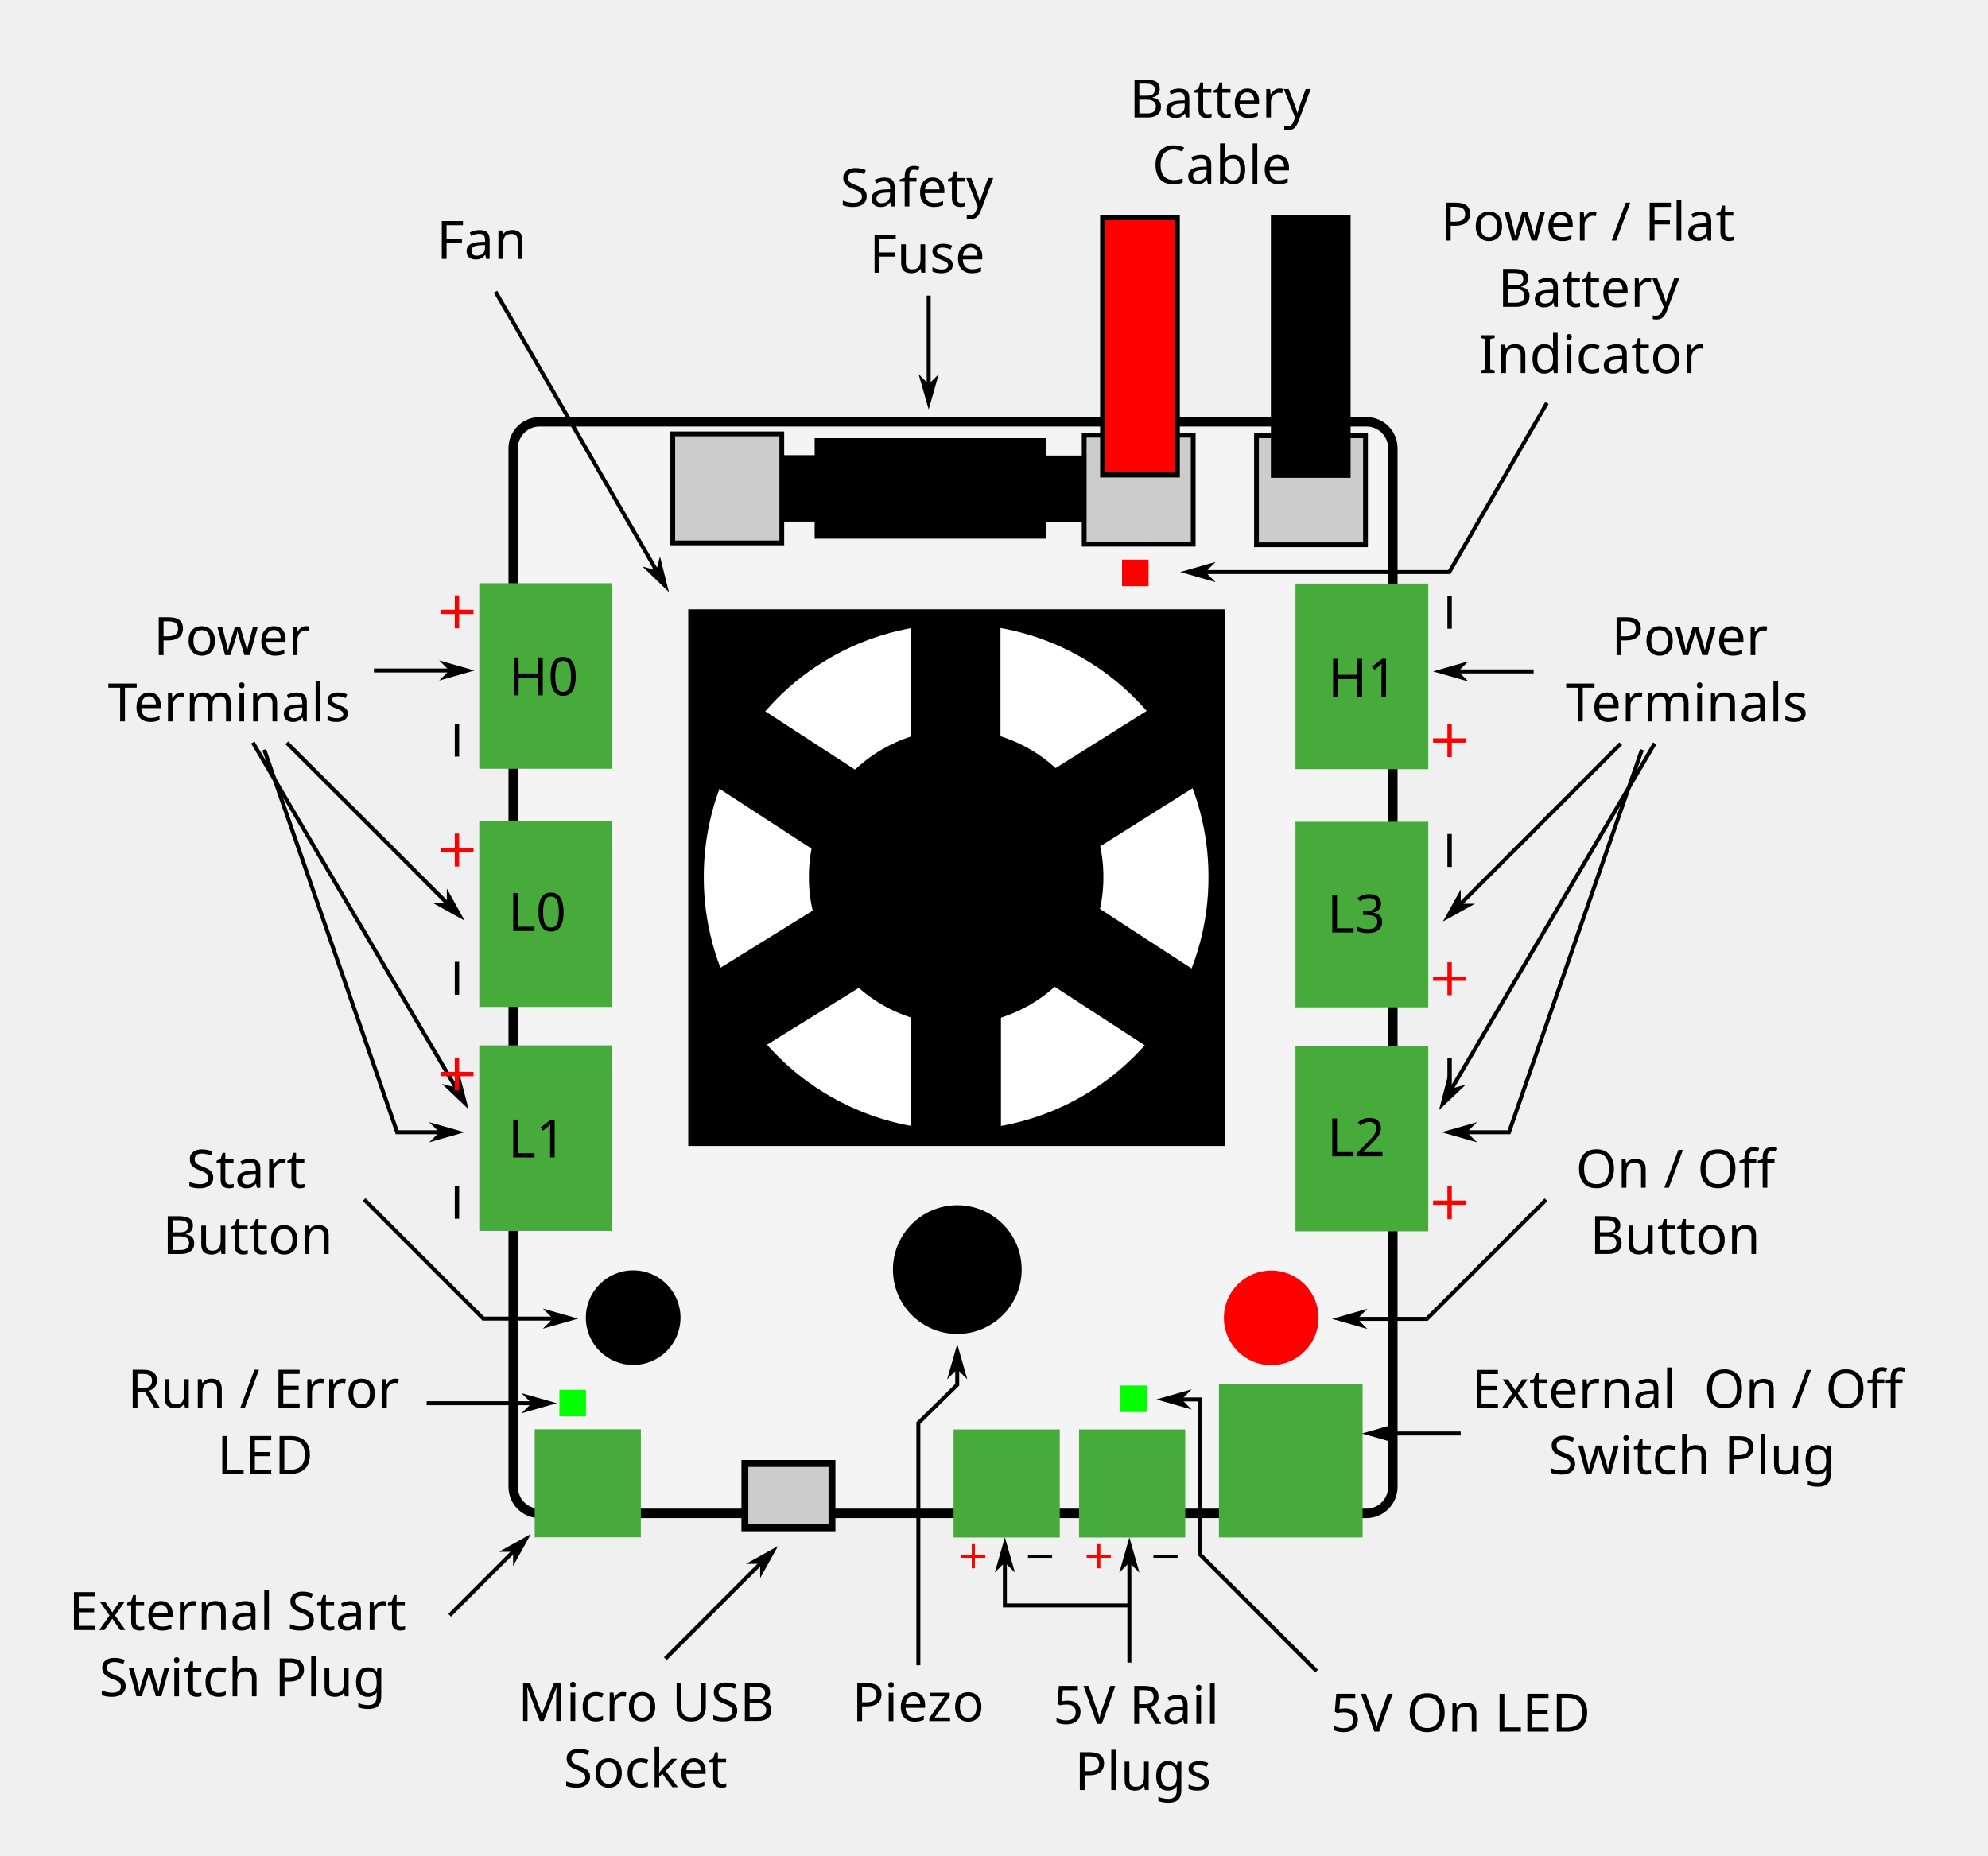
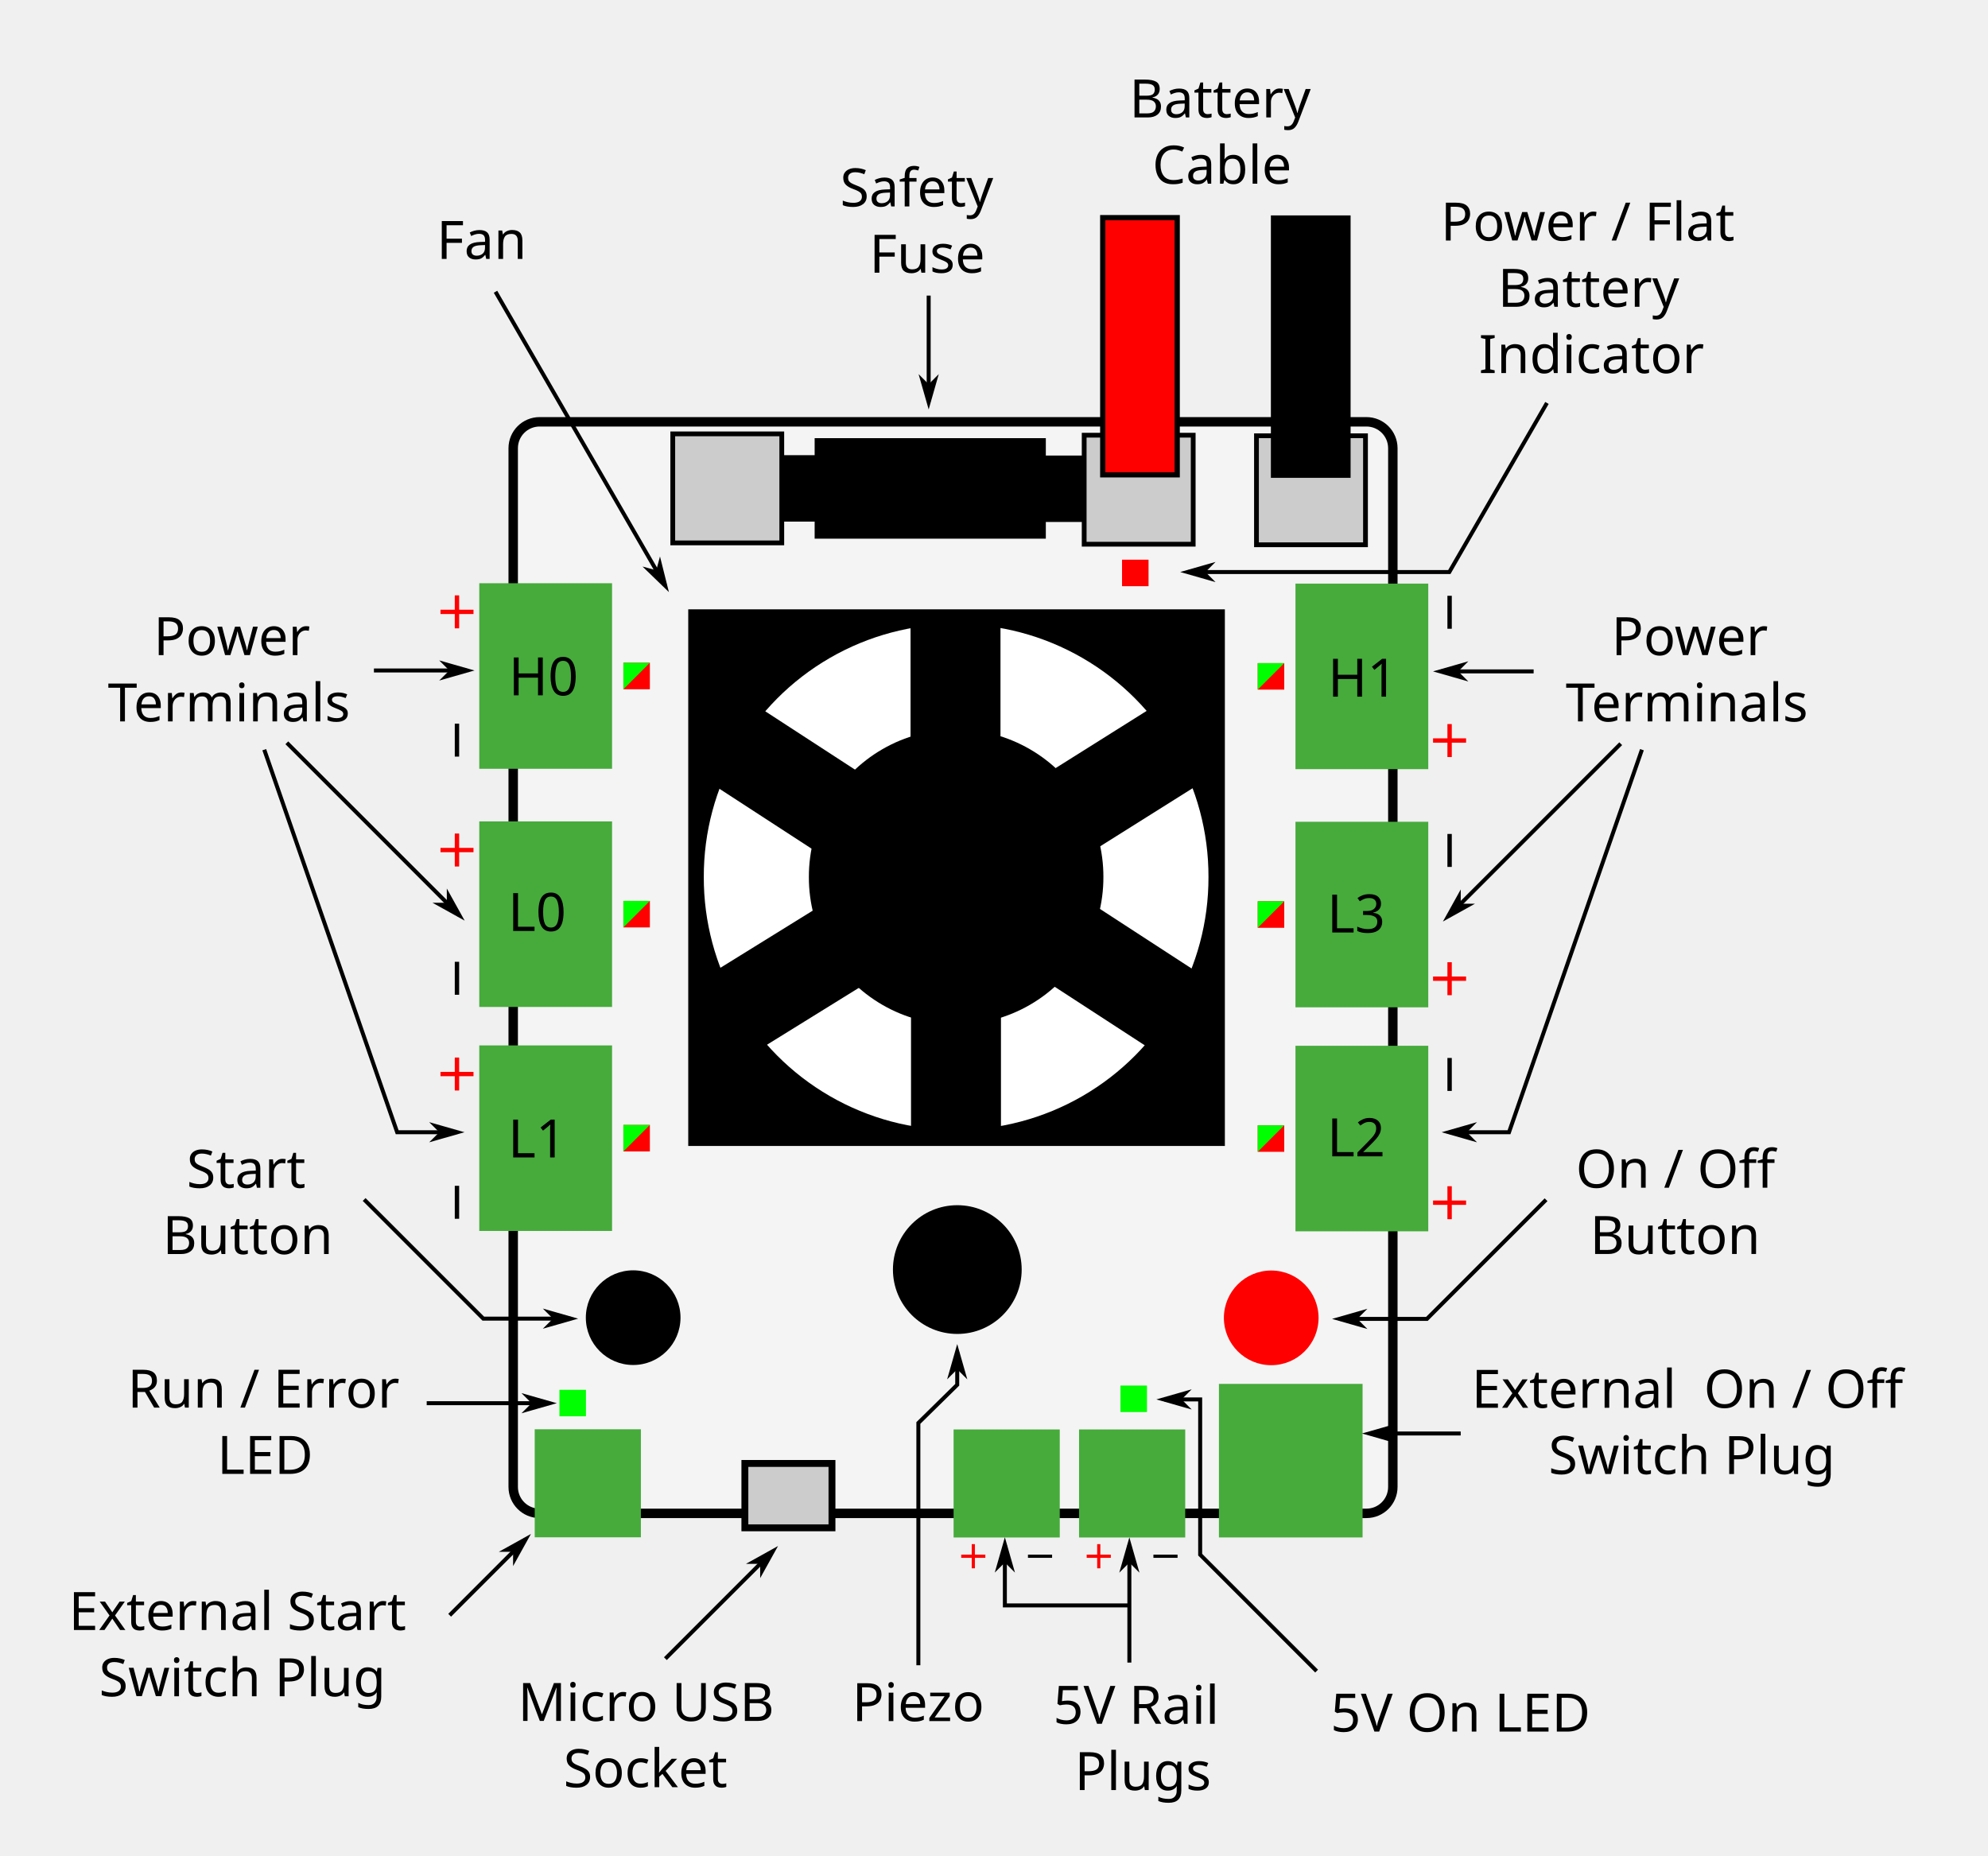
<svg xmlns="http://www.w3.org/2000/svg" version="1.2" width="1500" height="1400" id="svg2">
  <defs id="defs4">
    <marker refX="0" refY="0" orient="auto" id="Arrow1Mstart" style="overflow:visible">
      <path d="M 0,0 5,-5 -12.5,0 5,5 0,0 z" transform="matrix(0.4,0,0,0.4,4,0)" id="path4410" style="fill-rule:evenodd;stroke:#000000;stroke-width:1pt" />
    </marker>
    <marker refX="0" refY="0" orient="auto" id="Arrow1Mend" style="overflow:visible">
      <path d="M 0,0 5,-5 -12.5,0 5,5 0,0 z" transform="matrix(-0.4,0,0,-0.4,-4,0)" id="path4413" style="fill-rule:evenodd;stroke:#000000;stroke-width:1pt" />
    </marker>
    <marker refX="0" refY="0" orient="auto" id="Arrow1Send" style="overflow:visible">
      <path d="M 0,0 5,-5 -12.5,0 5,5 0,0 z" transform="matrix(-0.2,0,0,-0.2,-1.2,0)" id="path4419" style="fill-rule:evenodd;stroke:#000000;stroke-width:1pt" />
    </marker>
    <marker refX="0" refY="0" orient="auto" id="Arrow2Lend" style="overflow:visible">
      <path d="M 8.719,4.034 -2.207,0.016 8.719,-4.002 c -1.745,2.372 -1.735,5.617 -6e-7,8.035 z" transform="matrix(-1.1,0,0,-1.1,-1.1,0)" id="path4425" style="fill-rule:evenodd;stroke-width:0.625;stroke-linejoin:round" />
    </marker>
    <linearGradient id="linearGradient3759">
      <stop id="stop3761" style="stop-color:#00d2ff;stop-opacity:1" offset="0" />
    </linearGradient>
    <marker refX="0" refY="0" orient="auto" id="Arrow1Mend-8" style="overflow:visible">
      <path d="M 0,0 5,-5 -12.5,0 5,5 0,0 z" transform="matrix(-0.4,0,0,-0.4,-4,0)" id="path4413-6" style="fill-rule:evenodd;stroke:#000000;stroke-width:1pt" />
    </marker>
    <marker refX="0" refY="0" orient="auto" id="Arrow1Mend-4" style="overflow:visible">
      <path d="M 0,0 5,-5 -12.5,0 5,5 0,0 z" transform="matrix(-0.4,0,0,-0.4,-4,0)" id="path4413-9" style="fill-rule:evenodd;stroke:#000000;stroke-width:1pt" />
    </marker>
    <marker refX="0" refY="0" orient="auto" id="Arrow1Mend-4-3" style="overflow:visible">
      <path d="M 0,0 5,-5 -12.5,0 5,5 0,0 z" transform="matrix(-0.4,0,0,-0.4,-4,0)" id="path4413-9-3" style="fill-rule:evenodd;stroke:#000000;stroke-width:1pt" />
    </marker>
    <marker refX="0" refY="0" orient="auto" id="marker8810" style="overflow:visible">
      <path d="M 0,0 5,-5 -12.5,0 5,5 0,0 z" transform="matrix(-0.4,0,0,-0.4,-4,0)" id="path8812" style="fill-rule:evenodd;stroke:#000000;stroke-width:1pt" />
    </marker>
    <marker refX="0" refY="0" orient="auto" id="marker8814" style="overflow:visible">
      <path d="M 0,0 5,-5 -12.5,0 5,5 0,0 z" transform="matrix(-0.4,0,0,-0.4,-4,0)" id="path8816" style="fill-rule:evenodd;stroke:#000000;stroke-width:1pt" />
    </marker>
    <marker refX="0" refY="0" orient="auto" id="marker8814-8" style="overflow:visible">
      <path d="M 0,0 5,-5 -12.5,0 5,5 0,0 z" transform="matrix(-0.4,0,0,-0.4,-4,0)" id="path8816-7" style="fill-rule:evenodd;stroke:#000000;stroke-width:1pt" />
    </marker>
  </defs>
  <g transform="translate(0,347.6396)" id="layer1">
-     <rect width="663.709" height="823.609" x="387.226" y="-29.378" id="rect2989" style="fill:#f4f4f4;fill-opacity:1;stroke:#000000;stroke-width:7.116;stroke-linecap:round;stroke-linejoin:miter;stroke-miterlimit:4;stroke-opacity:1;stroke-dasharray:none;stroke-dashoffset:0" ry="19.925" />
+     <rect width="663.709" height="823.609" ry="19.925" x="387.226" y="-29.378" id="rect2989" style="fill:#f4f4f4;fill-opacity:1;stroke:#000000;stroke-width:7.116;stroke-linecap:round;stroke-linejoin:miter;stroke-miterlimit:4;stroke-opacity:1;stroke-dasharray:none;stroke-dashoffset:0" />
    <rect width="100.203" height="140" x="361.619" y="92.426" id="rect3765" style="fill:#46ab3b;fill-opacity:1;stroke:none" />
    <rect width="100.203" height="140" x="361.619" y="272.127" id="rect3765-2" style="fill:#46ab3b;fill-opacity:1;stroke:none" />
    <rect width="100.203" height="140" x="361.619" y="441.147" id="rect3765-2-8" style="fill:#46ab3b;fill-opacity:1;stroke:none" />
    <rect width="80.106" height="81.513" x="403.457" y="730.782" id="rect3765-2-8-5" style="fill:#46ab3b;fill-opacity:1;stroke:none" />
    <rect width="100.203" height="140" x="977.463" y="92.706" id="rect3765-4" style="fill:#46ab3b;fill-opacity:1;stroke:none" />
    <rect width="100.203" height="140" x="977.463" y="272.407" id="rect3765-2-9" style="fill:#46ab3b;fill-opacity:1;stroke:none" />
    <rect width="100.203" height="140" x="977.463" y="441.426" id="rect3765-2-8-2" style="fill:#46ab3b;fill-opacity:1;stroke:none" />
    <rect width="80.106" height="81.513" x="719.511" y="730.914" id="rect3765-2-8-5-3" style="fill:#46ab3b;fill-opacity:1;stroke:none" />
    <rect width="80.106" height="81.513" x="814.171" y="730.914" id="rect3765-2-8-5-3-0" style="fill:#46ab3b;fill-opacity:1;stroke:none" />
    <rect width="108.39" height="115.858" x="919.714" y="696.537" id="rect3765-2-8-5-3-0-4" style="fill:#46ab3b;fill-opacity:1;stroke:none" />
    <path d="m 312.857,788.36 a 42.857,42.857 0 1 1 -85.714,0 42.857,42.857 0 1 1 85.714,0 z" transform="matrix(0.8333333,0,0,0.8333333,252.7448,-10.39751)" id="path4026" style="fill:#000000;fill-opacity:1;stroke:none" />
    <path d="m 312.857,788.36 a 42.857,42.857 0 1 1 -85.714,0 42.857,42.857 0 1 1 85.714,0 z" transform="matrix(1.133333,0,0,1.133333,416.3162,-283.1912)" id="path4026-1" style="fill:#000000;fill-opacity:1;stroke:none" />
    <path d="m 312.857,788.36 a 42.857,42.857 0 1 1 -85.714,0 42.857,42.857 0 1 1 85.714,0 z" transform="matrix(0.8333333,0,0,0.8333333,734.1734,-10.25466)" id="path4026-0" style="fill:#ff0000;fill-opacity:1;stroke:none" />
    <rect width="400" height="400" x="521.745" y="114.569" id="rect4064" style="fill:#000000;fill-opacity:1;stroke:#000000;stroke-width:4.9;stroke-miterlimit:4;stroke-opacity:1;stroke-dasharray:none" />
    <path d="m 485.714,301.217 a 134.286,134.286 0 1 1 -268.571,0 134.286,134.286 0 1 1 268.571,0 z" transform="matrix(1.417872,0,0,1.417342,223.1497,-112.8301)" id="path4070" style="fill:#ffffff;fill-opacity:1;stroke:none" />
    <path d="m 485.714,301.217 a 134.286,134.286 0 1 1 -268.571,0 134.286,134.286 0 1 1 268.571,0 z" transform="matrix(0.8274468,0,0,0.8271371,430.6421,64.94966)" id="path4070-3" style="fill:#000000;fill-opacity:1;stroke:none" />
    <rect width="67.857" height="97.143" x="687.031" y="120.855" id="rect4108" style="fill:#000000;fill-opacity:1;stroke:none" />
    <rect width="67.857" height="97.143" x="687.388" y="412.855" id="rect4108-7" style="fill:#000000;fill-opacity:1;stroke:none" />
    <rect width="67.857" height="97.143" x="88.324" y="579.204" transform="matrix(0.545007,-0.8384315,0.8384315,0.545007,0,0)" id="rect4108-6" style="fill:#000000;fill-opacity:1;stroke:none" />
    <rect width="67.857" height="97.143" x="100.932" y="879.984" transform="matrix(0.545007,-0.8384315,0.8384315,0.545007,0,0)" id="rect4108-6-6" style="fill:#000000;fill-opacity:1;stroke:none" />
    <rect width="67.857" height="97.143" x="-687.994" y="544.762" transform="matrix(-0.532058,-0.8467079,0.8467079,-0.532058,0,0)" id="rect4108-6-7" style="fill:#000000;fill-opacity:1;stroke:none" />
    <rect width="67.857" height="97.143" x="-679.316" y="252.403" transform="matrix(-0.5265134,-0.8501668,0.8501668,-0.5265134,0,0)" id="rect4108-6-7-6" style="fill:#000000;fill-opacity:1;stroke:none" />
    <rect width="65.714" height="48.571" x="562.031" y="756.569" id="rect4209" style="fill:#cccccc;fill-opacity:1;stroke:#000000;stroke-width:5.2;stroke-miterlimit:4;stroke-opacity:1;stroke-dasharray:none" />
    <rect width="82.258" height="82.258" x="948.044" y="-18.846" id="rect4213" style="fill:#cccccc;fill-opacity:1;stroke:#000000;stroke-width:3.599;stroke-miterlimit:4;stroke-opacity:1;stroke-dasharray:none" />
    <rect width="170.877" height="72.306" x="616.449" y="-15.269" id="rect4233" style="fill:#000000;fill-opacity:1;stroke:#000000;stroke-width:3.551;stroke-linecap:round;stroke-linejoin:miter;stroke-miterlimit:4;stroke-opacity:1;stroke-dasharray:none;stroke-dashoffset:0" />
    <rect width="82.258" height="82.258" x="818.044" y="-19.274" id="rect4213-3" style="fill:#cccccc;fill-opacity:1;stroke:#000000;stroke-width:3.599;stroke-miterlimit:4;stroke-opacity:1;stroke-dasharray:none" />
    <rect width="82.258" height="82.258" x="507.616" y="-20.274" id="rect4213-3-8" style="fill:#cccccc;fill-opacity:1;stroke:#000000;stroke-width:3.599;stroke-miterlimit:4;stroke-opacity:1;stroke-dasharray:none" />
    <rect width="45.714" height="47.143" x="592.031" y="-2.717" id="rect4289" style="fill:#000000;fill-opacity:1;stroke:#000000;stroke-width:3;stroke-linecap:round;stroke-linejoin:miter;stroke-miterlimit:4;stroke-opacity:1;stroke-dasharray:none;stroke-dashoffset:0" />
    <rect width="45.714" height="47.143" x="770.602" y="-2.431" id="rect4289-4" style="fill:#000000;fill-opacity:1;stroke:#000000;stroke-width:3;stroke-linecap:round;stroke-linejoin:miter;stroke-miterlimit:4;stroke-opacity:1;stroke-dasharray:none;stroke-dashoffset:0" />
    <rect width="20" height="20" x="845.416" y="697.797" id="rect4328" style="fill:#00ff00;fill-opacity:1;stroke:none" />
    <rect width="20" height="20" x="422.112" y="701" id="rect4328-2" style="fill:#00ff00;fill-opacity:1;stroke:none" />
    <rect width="20" height="20" x="846.609" y="74.654" id="rect4328-2-9" style="fill:#ff0000;fill-opacity:1;stroke:none" />
    <rect width="56.216" height="194.073" x="832.028" y="-183.43" id="rect4378" style="fill:#ff0000;fill-opacity:1;stroke:#000000;stroke-width:3.927;stroke-miterlimit:4;stroke-opacity:1;stroke-dasharray:none" />
    <rect width="56.216" height="194.073" x="960.885" y="-183.145" id="rect4378-1" style="fill:#000000;fill-opacity:1;stroke:#000000;stroke-width:3.927;stroke-miterlimit:4;stroke-opacity:1;stroke-dasharray:none" />
    <flowRoot transform="translate(0,-1066)" id="flowRoot6898" xml:space="preserve" style="font-size:18px;font-style:normal;font-weight:normal;line-height:125%;letter-spacing:0px;word-spacing:0px;fill:#000000;fill-opacity:1;stroke:none;font-family:Sans">
      <flowRegion id="flowRegion6900">
        <rect width="468.571" height="165.714" x="1060" y="61.217" id="rect6902" style="font-size:18px" />
      </flowRegion>
      <flowPara id="flowPara6904" />
    </flowRoot>
    <text x="852.154" y="-259.022" id="text3524" xml:space="preserve" style="font-size:40px;font-style:normal;font-variant:normal;font-weight:normal;font-stretch:normal;text-align:start;line-height:125%;letter-spacing:0px;word-spacing:0px;writing-mode:lr-tb;text-anchor:start;fill:#000000;fill-opacity:1;stroke:none;font-family:Sans;-inkscape-font-specification:Sans">
      <tspan x="852.154" y="-259.022" id="tspan3526">
        <tspan x="852.154" y="-259.022" id="tspan3528" style="font-size:40px;font-style:normal;font-variant:normal;font-weight:normal;font-stretch:normal;text-align:start;line-height:125%;writing-mode:lr-tb;text-anchor:start;font-family:Sans;-inkscape-font-specification:Sans">Battery</tspan>
        <tspan x="1000.279" y="-259.022" dx="0" id="tspan3530" style="font-size:40px;font-style:normal;font-variant:normal;font-weight:normal;font-stretch:normal;text-align:start;line-height:125%;writing-mode:lr-tb;text-anchor:start;font-family:Sans;-inkscape-font-specification:Sans" />
      </tspan>
      <tspan x="869.42" y="-209.022" id="tspan3532">
        <tspan x="869.42" y="-209.022" id="tspan3534" style="font-size:40px;font-style:normal;font-variant:normal;font-weight:normal;font-stretch:normal;text-align:start;line-height:125%;writing-mode:lr-tb;text-anchor:start;font-family:Sans;-inkscape-font-specification:Sans">Cable</tspan>
      </tspan>
    </text>
    <flowRoot transform="translate(0,-1066)" id="flowRoot7136" xml:space="preserve" style="font-size:40px;font-style:normal;font-weight:normal;line-height:125%;letter-spacing:0px;word-spacing:0px;fill:#000000;fill-opacity:1;stroke:none;font-family:Sans">
      <flowRegion id="flowRegion7138">
        <rect width="214.286" height="70" x="1347.143" y="348.36" id="rect7140" style="font-size:40px" />
      </flowRegion>
      <flowPara id="flowPara7142" />
    </flowRoot>
    <text x="1087.089" y="-166.152" id="text3536" xml:space="preserve" style="font-size:40px;font-style:normal;font-variant:normal;font-weight:normal;font-stretch:normal;text-align:start;line-height:125%;letter-spacing:0px;word-spacing:0px;writing-mode:lr-tb;text-anchor:start;fill:#000000;fill-opacity:1;stroke:none;font-family:Sans;-inkscape-font-specification:Sans">
      <tspan x="1087.089" y="-166.152" id="tspan3538">
        <tspan x="1087.089" y="-166.152" id="tspan3540" style="font-size:40px;font-style:normal;font-variant:normal;font-weight:normal;font-stretch:normal;text-align:start;line-height:125%;writing-mode:lr-tb;text-anchor:start;font-family:Sans;-inkscape-font-specification:Sans">Power / Flat </tspan>
      </tspan>
      <tspan x="1130.214" y="-116.152" id="tspan3542">
        <tspan x="1130.214" y="-116.152" id="tspan3544" style="font-size:40px;font-style:normal;font-variant:normal;font-weight:normal;font-stretch:normal;text-align:start;line-height:125%;writing-mode:lr-tb;text-anchor:start;font-family:Sans;-inkscape-font-specification:Sans">Battery</tspan>
        <tspan x="1278.339" y="-116.152" dx="0" id="tspan3546" style="font-size:40px;font-style:normal;font-variant:normal;font-weight:normal;font-stretch:normal;text-align:start;line-height:125%;writing-mode:lr-tb;text-anchor:start;font-family:Sans;-inkscape-font-specification:Sans" />
      </tspan>
      <tspan x="1115.839" y="-66.152" id="tspan3548">
        <tspan x="1115.839" y="-66.152" id="tspan3550" style="font-size:40px;font-style:normal;font-variant:normal;font-weight:normal;font-stretch:normal;text-align:start;line-height:125%;writing-mode:lr-tb;text-anchor:start;font-family:Sans;-inkscape-font-specification:Sans">Indicator</tspan>
      </tspan>
    </text>
    <path d="m 896.422,83.963 197.143,0 73.652,-127.568" id="path7154" style="fill:none;stroke:#000000;stroke-width:3;stroke-linecap:butt;stroke-linejoin:miter;stroke-miterlimit:4;stroke-opacity:1;stroke-dasharray:none;marker-start:url(#Arrow1Mstart)" />
    <path d="m 700.708,-44.608 0,-80" id="path7348" style="fill:none;stroke:#000000;stroke-width:3;stroke-linecap:butt;stroke-linejoin:miter;stroke-miterlimit:4;stroke-opacity:1;stroke-dasharray:none;marker-start:url(#Arrow1Mstart)" />
    <text x="633.855" y="-191.88" id="text3512" xml:space="preserve" style="font-size:40px;font-style:normal;font-variant:normal;font-weight:normal;font-stretch:normal;text-align:start;line-height:125%;letter-spacing:0px;word-spacing:0px;writing-mode:lr-tb;text-anchor:start;fill:#000000;fill-opacity:1;stroke:none;font-family:Sans;-inkscape-font-specification:Sans">
      <tspan x="633.855" y="-191.88" id="tspan3514">
        <tspan x="633.855" y="-191.88" id="tspan3516" style="font-size:40px;font-style:normal;font-variant:normal;font-weight:normal;font-stretch:normal;text-align:start;line-height:125%;writing-mode:lr-tb;text-anchor:start;font-family:Sans;-inkscape-font-specification:Sans">Safety</tspan>
        <tspan x="761.824" y="-191.88" dx="0" id="tspan3518" style="font-size:40px;font-style:normal;font-variant:normal;font-weight:normal;font-stretch:normal;text-align:start;line-height:125%;writing-mode:lr-tb;text-anchor:start;font-family:Sans;-inkscape-font-specification:Sans" />
      </tspan>
      <tspan x="645.613" y="-141.88" id="tspan3520">
        <tspan x="645.613" y="-141.88" id="tspan3522" style="font-size:40px;font-style:normal;font-variant:normal;font-weight:normal;font-stretch:normal;text-align:start;line-height:125%;writing-mode:lr-tb;text-anchor:start;font-family:Sans;-inkscape-font-specification:Sans"> Fuse</tspan>
      </tspan>
    </text>
    <text x="329.472" y="-152.266" id="text3410" xml:space="preserve" style="font-size:40px;font-style:normal;font-weight:normal;line-height:125%;letter-spacing:0px;word-spacing:0px;fill:#000000;fill-opacity:1;stroke:none;font-family:Sans">
      <tspan x="329.472" y="-152.266" id="tspan3412">
        <tspan x="329.472" y="-152.266" id="tspan3414">Fan</tspan>
      </tspan>
    </text>
    <path d="M 373.878,-127.498 501.756,93.994" id="path7560" style="fill:none;stroke:#000000;stroke-width:3;stroke-linecap:butt;stroke-linejoin:miter;stroke-miterlimit:4;stroke-opacity:1;stroke-dasharray:none;marker-end:url(#Arrow1Mend-4)" />
    <flowRoot transform="translate(0,-1066)" id="flowRoot7946" xml:space="preserve" style="font-size:40px;font-style:normal;font-weight:normal;line-height:125%;letter-spacing:0px;word-spacing:0px;fill:#000000;fill-opacity:1;stroke:none;font-family:Sans">
      <flowRegion id="flowRegion7948">
        <rect width="36.365" height="34.345" x="335.371" y="494.035" id="rect7950" style="font-size:40px" />
      </flowRegion>
      <flowPara id="flowPara7952">H0</flowPara>
    </flowRoot>
    <text x="383.826" y="176.982" id="text3255" xml:space="preserve" style="font-size:40px;font-style:normal;font-weight:normal;line-height:125%;letter-spacing:0px;word-spacing:0px;fill:#000000;fill-opacity:1;stroke:none;font-family:Sans">
      <tspan x="383.826" y="176.982" id="tspan3257">
        <tspan x="383.826" y="176.982" id="tspan3259">H0</tspan>
      </tspan>
    </text>
    <text x="1001.977" y="177.987" id="text3249" xml:space="preserve" style="font-size:40px;font-style:normal;font-weight:normal;line-height:125%;letter-spacing:0px;word-spacing:0px;fill:#000000;fill-opacity:1;stroke:none;font-family:Sans">
      <tspan x="1001.977" y="177.987" id="tspan3251">
        <tspan x="1001.977" y="177.987" id="tspan3253">H1</tspan>
      </tspan>
    </text>
    <text x="383.353" y="354.809" id="text3243" xml:space="preserve" style="font-size:40px;font-style:normal;font-weight:normal;line-height:125%;letter-spacing:0px;word-spacing:0px;fill:#000000;fill-opacity:1;stroke:none;font-family:Sans">
      <tspan x="383.353" y="354.809" id="tspan3245">
        <tspan x="383.353" y="354.809" id="tspan3247">L0</tspan>
      </tspan>
    </text>
    <text x="383.353" y="525.667" id="text3237" xml:space="preserve" style="font-size:40px;font-style:normal;font-weight:normal;line-height:125%;letter-spacing:0px;word-spacing:0px;fill:#000000;fill-opacity:1;stroke:none;font-family:Sans">
      <tspan x="383.353" y="525.667" id="tspan3239">
        <tspan x="383.353" y="525.667" id="tspan3241">L1</tspan>
      </tspan>
    </text>
    <text x="1001.353" y="355.972" id="text3231" xml:space="preserve" style="font-size:40px;font-style:normal;font-weight:normal;line-height:125%;letter-spacing:0px;word-spacing:0px;fill:#000000;fill-opacity:1;stroke:none;font-family:Sans">
      <tspan x="1001.353" y="355.972" id="tspan3233">
        <tspan x="1001.353" y="355.972" id="tspan3235">L3</tspan>
      </tspan>
    </text>
    <text x="1001.353" y="524.829" id="text3225" xml:space="preserve" style="font-size:40px;font-style:normal;font-weight:normal;line-height:125%;letter-spacing:0px;word-spacing:0px;fill:#000000;fill-opacity:1;stroke:none;font-family:Sans">
      <tspan x="1001.353" y="524.829" id="tspan3227">
        <tspan x="1001.353" y="524.829" id="tspan3229">L2</tspan>
      </tspan>
    </text>
    <text x="115.912" y="146.678" id="text3500" xml:space="preserve" style="font-size:40px;font-style:normal;font-variant:normal;font-weight:normal;font-stretch:normal;text-align:start;line-height:125%;letter-spacing:0px;word-spacing:0px;writing-mode:lr-tb;text-anchor:start;fill:#000000;fill-opacity:1;stroke:none;font-family:Sans;-inkscape-font-specification:Sans">
      <tspan x="115.912" y="146.678" id="tspan3502">
        <tspan x="115.912" y="146.678" id="tspan3504" style="font-size:40px;font-style:normal;font-variant:normal;font-weight:normal;font-stretch:normal;text-align:start;line-height:125%;writing-mode:lr-tb;text-anchor:start;font-family:Sans;-inkscape-font-specification:Sans">Power</tspan>
        <tspan x="236.928" y="146.678" dx="0" id="tspan3506" style="font-size:40px;font-style:normal;font-variant:normal;font-weight:normal;font-stretch:normal;text-align:start;line-height:125%;writing-mode:lr-tb;text-anchor:start;font-family:Sans;-inkscape-font-specification:Sans" />
      </tspan>
      <tspan x="81.342" y="196.678" id="tspan3508">
        <tspan x="81.342" y="196.678" id="tspan3510" style="font-size:40px;font-style:normal;font-variant:normal;font-weight:normal;font-stretch:normal;text-align:start;line-height:125%;writing-mode:lr-tb;text-anchor:start;font-family:Sans;-inkscape-font-specification:Sans">Terminals</tspan>
      </tspan>
    </text>
    <text x="1215.889" y="146.682" id="text3567" xml:space="preserve" style="font-size:40px;font-style:normal;font-variant:normal;font-weight:normal;font-stretch:normal;text-align:start;line-height:125%;letter-spacing:0px;word-spacing:0px;writing-mode:lr-tb;text-anchor:start;fill:#000000;fill-opacity:1;stroke:none;font-family:Sans;-inkscape-font-specification:Sans">
      <tspan x="1215.889" y="146.682" id="tspan3569">
        <tspan x="1215.889" y="146.682" id="tspan3571" style="font-size:40px;font-style:normal;font-variant:normal;font-weight:normal;font-stretch:normal;text-align:start;line-height:125%;writing-mode:lr-tb;text-anchor:start;font-family:Sans;-inkscape-font-specification:Sans">Power</tspan>
        <tspan x="1336.904" y="146.682" dx="0" id="tspan3573" style="font-size:40px;font-style:normal;font-variant:normal;font-weight:normal;font-stretch:normal;text-align:start;line-height:125%;writing-mode:lr-tb;text-anchor:start;font-family:Sans;-inkscape-font-specification:Sans" />
      </tspan>
      <tspan x="1181.318" y="196.682" id="tspan3575">
        <tspan x="1181.318" y="196.682" id="tspan3577" style="font-size:40px;font-style:normal;font-variant:normal;font-weight:normal;font-stretch:normal;text-align:start;line-height:125%;writing-mode:lr-tb;text-anchor:start;font-family:Sans;-inkscape-font-specification:Sans">Terminals</tspan>
      </tspan>
    </text>
    <path d="m 282.136,158.249 70,0" id="path8168" style="fill:none;stroke:#000000;stroke-width:3;stroke-linecap:butt;stroke-linejoin:miter;stroke-miterlimit:4;stroke-opacity:1;stroke-dasharray:none;marker-end:url(#Arrow1Mend-4)" />
    <path d="m 216.422,212.82 130,130" id="path8362" style="fill:none;stroke:#000000;stroke-width:3;stroke-linecap:butt;stroke-linejoin:miter;stroke-miterlimit:4;stroke-opacity:1;stroke-dasharray:none;marker-end:url(#Arrow1Mend-4)" />
-     <path d="M 190.762,212.589 350.556,484.221" id="path8558" style="fill:none;stroke:#000000;stroke-width:3;stroke-linecap:butt;stroke-linejoin:miter;stroke-miterlimit:4;stroke-opacity:1;stroke-dasharray:none;marker-end:url(#Arrow1Mend-4)" />
    <path d="m 1157.169,158.941 -70,0" id="path8168-0" style="fill:none;stroke:#000000;stroke-width:3;stroke-linecap:butt;stroke-linejoin:miter;stroke-miterlimit:4;stroke-opacity:1;stroke-dasharray:none;marker-end:url(#Arrow1Mend-4)" />
    <path d="m 1222.883,213.513 -130,130" id="path8362-2" style="fill:none;stroke:#000000;stroke-width:3;stroke-linecap:butt;stroke-linejoin:miter;stroke-miterlimit:4;stroke-opacity:1;stroke-dasharray:none;marker-end:url(#Arrow1Mend-4)" />
-     <path d="M 1248.543,213.281 1088.75,484.913" id="path8558-0" style="fill:none;stroke:#000000;stroke-width:3;stroke-linecap:butt;stroke-linejoin:miter;stroke-miterlimit:4;stroke-opacity:1;stroke-dasharray:none;marker-end:url(#Arrow1Mend-4)" />
    <text x="140.829" y="548.559" id="text3488" xml:space="preserve" style="font-size:40px;font-style:normal;font-variant:normal;font-weight:normal;font-stretch:normal;text-align:start;line-height:125%;letter-spacing:0px;word-spacing:0px;writing-mode:lr-tb;text-anchor:start;fill:#000000;fill-opacity:1;stroke:none;font-family:Sans;-inkscape-font-specification:Sans">
      <tspan x="140.829" y="548.559" id="tspan3490">
        <tspan x="140.829" y="548.559" id="tspan3492" style="font-size:40px;font-style:normal;font-variant:normal;font-weight:normal;font-stretch:normal;text-align:start;line-height:125%;writing-mode:lr-tb;text-anchor:start;font-family:Sans;-inkscape-font-specification:Sans">Start</tspan>
        <tspan x="238.642" y="548.559" dx="0" id="tspan3494" style="font-size:40px;font-style:normal;font-variant:normal;font-weight:normal;font-stretch:normal;text-align:start;line-height:125%;writing-mode:lr-tb;text-anchor:start;font-family:Sans;-inkscape-font-specification:Sans" />
      </tspan>
      <tspan x="122.704" y="598.559" id="tspan3496">
        <tspan x="122.704" y="598.559" id="tspan3498" style="font-size:40px;font-style:normal;font-variant:normal;font-weight:normal;font-stretch:normal;text-align:start;line-height:125%;writing-mode:lr-tb;text-anchor:start;font-family:Sans;-inkscape-font-specification:Sans">Button</tspan>
      </tspan>
    </text>
    <text x="1188.986" y="548.524" id="text3579" xml:space="preserve" style="font-size:40px;font-style:normal;font-variant:normal;font-weight:normal;font-stretch:normal;text-align:start;line-height:125%;letter-spacing:0px;word-spacing:0px;writing-mode:lr-tb;text-anchor:start;fill:#000000;fill-opacity:1;stroke:none;font-family:Sans;-inkscape-font-specification:Sans">
      <tspan x="1188.986" y="548.524" id="tspan3581">
        <tspan x="1188.986" y="548.524" id="tspan3583" style="font-size:40px;font-style:normal;font-variant:normal;font-weight:normal;font-stretch:normal;text-align:start;line-height:125%;writing-mode:lr-tb;text-anchor:start;font-family:Sans;-inkscape-font-specification:Sans">On / Off</tspan>
        <tspan x="1344.454" y="548.524" dx="0" id="tspan3585" style="font-size:40px;font-style:normal;font-variant:normal;font-weight:normal;font-stretch:normal;text-align:start;line-height:125%;writing-mode:lr-tb;text-anchor:start;font-family:Sans;-inkscape-font-specification:Sans" />
      </tspan>
      <tspan x="1199.689" y="598.524" id="tspan3587">
        <tspan x="1199.689" y="598.524" id="tspan3589" style="font-size:40px;font-style:normal;font-variant:normal;font-weight:normal;font-stretch:normal;text-align:start;line-height:125%;writing-mode:lr-tb;text-anchor:start;font-family:Sans;-inkscape-font-specification:Sans">Button</tspan>
      </tspan>
    </text>
    <text x="51.912" y="882.23" id="text3464" xml:space="preserve" style="font-size:40px;font-style:normal;font-variant:normal;font-weight:normal;font-stretch:normal;text-align:start;line-height:125%;letter-spacing:0px;word-spacing:0px;writing-mode:lr-tb;text-anchor:start;fill:#000000;fill-opacity:1;stroke:none;font-family:Sans;-inkscape-font-specification:Sans">
      <tspan x="51.912" y="882.23" id="tspan3466">
        <tspan x="51.912" y="882.23" id="tspan3468" style="font-size:40px;font-style:normal;font-variant:normal;font-weight:normal;font-stretch:normal;text-align:start;line-height:125%;writing-mode:lr-tb;text-anchor:start;font-family:Sans;-inkscape-font-specification:Sans">External Start</tspan>
        <tspan x="328.63" y="882.23" dx="0" id="tspan3470" style="font-size:40px;font-style:normal;font-variant:normal;font-weight:normal;font-stretch:normal;text-align:start;line-height:125%;writing-mode:lr-tb;text-anchor:start;font-family:Sans;-inkscape-font-specification:Sans" />
      </tspan>
      <tspan x="74.724" y="932.23" id="tspan3472">
        <tspan x="74.724" y="932.23" id="tspan3474" style="font-size:40px;font-style:normal;font-variant:normal;font-weight:normal;font-stretch:normal;text-align:start;line-height:125%;writing-mode:lr-tb;text-anchor:start;font-family:Sans;-inkscape-font-specification:Sans">Switch Plug</tspan>
      </tspan>
    </text>
    <text x="1110.385" y="714.553" id="text3591" xml:space="preserve" style="font-size:40px;font-style:normal;font-variant:normal;font-weight:normal;font-stretch:normal;text-align:start;line-height:125%;letter-spacing:0px;word-spacing:0px;writing-mode:lr-tb;text-anchor:start;fill:#000000;fill-opacity:1;stroke:none;font-family:Sans;-inkscape-font-specification:Sans">
      <tspan x="1110.385" y="714.553" id="tspan3593">
        <tspan x="1110.385" y="714.553" id="tspan3595" style="font-size:40px;font-style:normal;font-variant:normal;font-weight:normal;font-stretch:normal;text-align:start;line-height:125%;writing-mode:lr-tb;text-anchor:start;font-family:Sans;-inkscape-font-specification:Sans">External  On / Off</tspan>
        <tspan x="1457.494" y="714.553" dx="0" id="tspan3597" style="font-size:40px;font-style:normal;font-variant:normal;font-weight:normal;font-stretch:normal;text-align:start;line-height:125%;writing-mode:lr-tb;text-anchor:start;font-family:Sans;-inkscape-font-specification:Sans" />
      </tspan>
      <tspan x="1168.393" y="764.553" id="tspan3599">
        <tspan x="1168.393" y="764.553" id="tspan3601" style="font-size:40px;font-style:normal;font-variant:normal;font-weight:normal;font-stretch:normal;text-align:start;line-height:125%;writing-mode:lr-tb;text-anchor:start;font-family:Sans;-inkscape-font-specification:Sans">Switch Plug</tspan>
      </tspan>
    </text>
    <text x="390.83" y="950.828" id="text3452" xml:space="preserve" style="font-size:40px;font-style:normal;font-variant:normal;font-weight:normal;font-stretch:normal;text-align:start;line-height:125%;letter-spacing:0px;word-spacing:0px;writing-mode:lr-tb;text-anchor:start;fill:#000000;fill-opacity:1;stroke:none;font-family:Sans;-inkscape-font-specification:Sans">
      <tspan x="390.83" y="950.828" id="tspan3454">
        <tspan x="390.83" y="950.828" id="tspan3456" style="font-size:40px;font-style:normal;font-variant:normal;font-weight:normal;font-stretch:normal;text-align:start;line-height:125%;writing-mode:lr-tb;text-anchor:start;font-family:Sans;-inkscape-font-specification:Sans">Micro USB</tspan>
        <tspan x="593.486" y="950.828" dx="0" id="tspan3458" style="font-size:40px;font-style:normal;font-variant:normal;font-weight:normal;font-stretch:normal;text-align:start;line-height:125%;writing-mode:lr-tb;text-anchor:start;font-family:Sans;-inkscape-font-specification:Sans" />
      </tspan>
      <tspan x="425.166" y="1000.828" id="tspan3460">
        <tspan x="425.166" y="1000.828" id="tspan3462" style="font-size:40px;font-style:normal;font-variant:normal;font-weight:normal;font-stretch:normal;text-align:start;line-height:125%;writing-mode:lr-tb;text-anchor:start;font-family:Sans;-inkscape-font-specification:Sans">Socket</tspan>
      </tspan>
    </text>
    <text x="794.674" y="953.018" id="text3434" xml:space="preserve" style="font-size:40px;font-style:normal;font-variant:normal;font-weight:normal;font-stretch:normal;text-align:start;line-height:125%;letter-spacing:0px;word-spacing:0px;writing-mode:lr-tb;text-anchor:start;fill:#000000;fill-opacity:1;stroke:none;font-family:Sans;-inkscape-font-specification:Sans">
      <tspan x="794.674" y="953.018" id="tspan3436">
        <tspan x="794.674" y="953.018" id="tspan3438" style="font-size:40px;font-style:normal;font-variant:normal;font-weight:normal;font-stretch:normal;text-align:start;line-height:125%;writing-mode:lr-tb;text-anchor:start;font-family:Sans;-inkscape-font-specification:Sans">5V Rail</tspan>
        <tspan x="933.971" y="953.018" dx="0" id="tspan3440" style="font-size:40px;font-style:normal;font-variant:normal;font-weight:normal;font-stretch:normal;text-align:start;line-height:125%;writing-mode:lr-tb;text-anchor:start;font-family:Sans;-inkscape-font-specification:Sans" />
      </tspan>
      <tspan x="810.885" y="1003.018" id="tspan3442">
        <tspan x="810.885" y="1003.018" id="tspan3444" style="font-size:40px;font-style:normal;font-variant:normal;font-weight:normal;font-stretch:normal;text-align:start;line-height:125%;writing-mode:lr-tb;text-anchor:start;font-family:Sans;-inkscape-font-specification:Sans">Plugs</tspan>
      </tspan>
    </text>
    <text x="96.241" y="714.443" id="text3476" xml:space="preserve" style="font-size:40px;font-style:normal;font-variant:normal;font-weight:normal;font-stretch:normal;text-align:start;line-height:125%;letter-spacing:0px;word-spacing:0px;writing-mode:lr-tb;text-anchor:start;fill:#000000;fill-opacity:1;stroke:none;font-family:Sans;-inkscape-font-specification:Sans">
      <tspan x="96.241" y="714.443" id="tspan3478">
        <tspan x="96.241" y="714.443" id="tspan3480" style="font-size:40px;font-style:normal;font-variant:normal;font-weight:normal;font-stretch:normal;text-align:start;line-height:125%;writing-mode:lr-tb;text-anchor:start;font-family:Sans;-inkscape-font-specification:Sans">Run / Error</tspan>
        <tspan x="309.835" y="714.443" dx="0" id="tspan3482" style="font-size:40px;font-style:normal;font-variant:normal;font-weight:normal;font-stretch:normal;text-align:start;line-height:125%;writing-mode:lr-tb;text-anchor:start;font-family:Sans;-inkscape-font-specification:Sans" />
      </tspan>
      <tspan x="163.858" y="764.443" id="tspan3484">
        <tspan x="163.858" y="764.443" id="tspan3486" style="font-size:40px;font-style:normal;font-variant:normal;font-weight:normal;font-stretch:normal;text-align:start;line-height:125%;writing-mode:lr-tb;text-anchor:start;font-family:Sans;-inkscape-font-specification:Sans">LED</tspan>
      </tspan>
    </text>
    <text x="1003.958" y="958.9" id="text3428" xml:space="preserve" style="font-size:40px;font-style:normal;font-variant:normal;font-weight:normal;font-stretch:normal;text-align:start;line-height:125%;letter-spacing:0px;word-spacing:0px;writing-mode:lr-tb;text-anchor:start;fill:#000000;fill-opacity:1;stroke:none;font-family:Sans;-inkscape-font-specification:Sans">
      <tspan x="1003.958" y="958.9" id="tspan3430">
        <tspan x="1003.958" y="958.9" id="tspan3432" style="font-size:40px;font-style:normal;font-variant:normal;font-weight:normal;font-stretch:normal;text-align:start;line-height:125%;writing-mode:lr-tb;text-anchor:start;font-family:Sans;-inkscape-font-specification:Sans">5V On LED</tspan>
      </tspan>
    </text>
    <text x="642.958" y="950.965" id="text3446" xml:space="preserve" style="font-size:40px;font-style:normal;font-variant:normal;font-weight:normal;font-stretch:normal;text-align:start;line-height:125%;letter-spacing:0px;word-spacing:0px;writing-mode:lr-tb;text-anchor:start;fill:#000000;fill-opacity:1;stroke:none;font-family:Sans;-inkscape-font-specification:Sans">
      <tspan x="642.958" y="950.965" id="tspan3448">
        <tspan x="642.958" y="950.965" id="tspan3450" style="font-size:40px;font-style:normal;font-variant:normal;font-weight:normal;font-stretch:normal;text-align:start;line-height:125%;writing-mode:lr-tb;text-anchor:start;font-family:Sans;-inkscape-font-specification:Sans">Piezo</tspan>
      </tspan>
    </text>
    <path d="m 274.761,557.406 89.904,89.904 65.66,0" id="path8944" style="fill:none;stroke:#000000;stroke-width:3;stroke-linecap:butt;stroke-linejoin:miter;stroke-miterlimit:4;stroke-opacity:1;stroke-dasharray:none;marker-end:url(#marker8814)" />
    <path d="m 321.959,711.106 92.249,0" id="path9144" style="fill:none;stroke:#000000;stroke-width:3;stroke-linecap:butt;stroke-linejoin:miter;stroke-miterlimit:4;stroke-opacity:1;stroke-dasharray:none;marker-end:url(#marker8814)" />
    <path d="m 339.279,871.106 57.143,-57.143" id="path9344" style="fill:none;stroke:#000000;stroke-width:3;stroke-linecap:butt;stroke-linejoin:miter;stroke-miterlimit:4;stroke-opacity:1;stroke-dasharray:none;marker-end:url(#marker8814)" />
    <path d="m 1166.55,557.595 -89.904,89.904 -65.66,0" id="path8944-3" style="fill:none;stroke:#000000;stroke-width:3;stroke-linecap:butt;stroke-linejoin:miter;stroke-miterlimit:4;stroke-opacity:1;stroke-dasharray:none;marker-end:url(#marker8814)" />
    <path d="m 1102.136,733.963 -68.571,0" id="path9766" style="fill:none;stroke:#000000;stroke-width:3;stroke-linecap:butt;stroke-linejoin:miter;stroke-miterlimit:4;stroke-opacity:1;stroke-dasharray:none;marker-end:url(#marker8814-8)" />
    <path d="m 878.422,708.249 27.143,0 0,117.143 87.857,87.857" id="path9968" style="fill:none;stroke:#000000;stroke-width:3;stroke-linecap:butt;stroke-linejoin:miter;stroke-miterlimit:4;stroke-opacity:1;stroke-dasharray:none;marker-start:url(#Arrow1Mstart)" />
    <path d="m 852.136,906.82 0,-88.571" id="path10170" style="fill:none;stroke:#000000;stroke-width:3;stroke-linecap:butt;stroke-linejoin:miter;stroke-miterlimit:4;stroke-opacity:1;stroke-dasharray:none;marker-end:url(#marker8814-8)" />
    <path d="m 758.199,818.169 0,45.518 92.827,0" id="path10372" style="fill:none;stroke:#000000;stroke-width:3;stroke-linecap:butt;stroke-linejoin:miter;stroke-miterlimit:4;stroke-opacity:1;stroke-dasharray:none;marker-start:url(#Arrow1Mstart)" />
    <path d="m 692.932,908.829 0,-182.791 29.315,-28.809 0,-24.836" id="path10976" style="fill:none;stroke:#000000;stroke-width:3;stroke-linecap:butt;stroke-linejoin:miter;stroke-miterlimit:4;stroke-opacity:1;stroke-dasharray:none;marker-end:url(#marker8814-8)" />
    <path d="m 502.046,903.868 80.812,-80.812" id="path11178" style="fill:none;stroke:#000000;stroke-width:3;stroke-linecap:butt;stroke-linejoin:miter;stroke-miterlimit:4;stroke-opacity:1;stroke-dasharray:none;marker-end:url(#marker8814-8)" />
    <g transform="matrix(0,2.483293,-2.483293,0,2717.887,-3061.629)" id="g3193">
      <g transform="translate(960.4086,-350.8015)" id="g3046">
        <text x="311.811" y="1009.842" id="text3048" xml:space="preserve" style="font-size:16px;font-style:normal;font-weight:normal;fill:#000000;fill-opacity:1;stroke:none;font-family:Bitstream Vera Sans">
          <tspan x="311.811" y="1009.842" id="tspan3050">−</tspan>
        </text>
        <text x="350.787" y="1009.842" id="text3052" xml:space="preserve" style="font-size:16px;font-style:normal;font-weight:normal;fill:#ff0000;fill-opacity:1;stroke:none;font-family:Bitstream Vera Sans">
          <tspan x="350.787" y="1009.842" id="tspan3054">+</tspan>
        </text>
      </g>
    </g>
    <g transform="matrix(0,2.483293,-2.483293,0,2717.887,-2881.928)" id="g3193-2">
      <g transform="translate(960.4086,-350.8015)" id="g3046-7">
        <text x="311.811" y="1009.842" id="text3048-5" xml:space="preserve" style="font-size:16px;font-style:normal;font-weight:normal;fill:#000000;fill-opacity:1;stroke:none;font-family:Bitstream Vera Sans">
          <tspan x="311.811" y="1009.842" id="tspan3050-7">−</tspan>
        </text>
        <text x="350.787" y="1009.842" id="text3052-7" xml:space="preserve" style="font-size:16px;font-style:normal;font-weight:normal;fill:#ff0000;fill-opacity:1;stroke:none;font-family:Bitstream Vera Sans">
          <tspan x="350.787" y="1009.842" id="tspan3054-9">+</tspan>
        </text>
      </g>
    </g>
    <g transform="matrix(0,2.483293,-2.483293,0,2717.887,-2712.909)" id="g3193-1">
      <g transform="translate(960.4086,-350.8015)" id="g3046-71">
        <text x="311.811" y="1009.842" id="text3048-4" xml:space="preserve" style="font-size:16px;font-style:normal;font-weight:normal;fill:#000000;fill-opacity:1;stroke:none;font-family:Bitstream Vera Sans">
          <tspan x="311.811" y="1009.842" id="tspan3050-4">−</tspan>
        </text>
        <text x="350.787" y="1009.842" id="text3052-2" xml:space="preserve" style="font-size:16px;font-style:normal;font-weight:normal;fill:#ff0000;fill-opacity:1;stroke:none;font-family:Bitstream Vera Sans">
          <tspan x="350.787" y="1009.842" id="tspan3054-3">+</tspan>
        </text>
      </g>
    </g>
    <g transform="matrix(0,-2.483293,2.483293,0,-2150.47,1350.506)" id="g3046-9">
      <text x="311.811" y="1009.842" id="text3048-42" xml:space="preserve" style="font-size:16px;font-style:normal;font-weight:normal;fill:#000000;fill-opacity:1;stroke:none;font-family:Bitstream Vera Sans">
        <tspan x="311.811" y="1009.842" id="tspan3050-2">−</tspan>
      </text>
      <text x="350.787" y="1009.842" id="text3052-25" xml:space="preserve" style="font-size:16px;font-style:normal;font-weight:normal;fill:#ff0000;fill-opacity:1;stroke:none;font-family:Bitstream Vera Sans">
        <tspan x="350.787" y="1009.842" id="tspan3054-2">+</tspan>
      </text>
    </g>
    <g transform="matrix(0,-2.483293,2.483293,0,-2150.47,1181.486)" id="g3046-9-6">
      <text x="311.811" y="1009.842" id="text3048-42-8" xml:space="preserve" style="font-size:16px;font-style:normal;font-weight:normal;fill:#000000;fill-opacity:1;stroke:none;font-family:Bitstream Vera Sans">
        <tspan x="311.811" y="1009.842" id="tspan3050-2-2">−</tspan>
      </text>
      <text x="350.787" y="1009.842" id="text3052-25-3" xml:space="preserve" style="font-size:16px;font-style:normal;font-weight:normal;fill:#ff0000;fill-opacity:1;stroke:none;font-family:Bitstream Vera Sans">
        <tspan x="350.787" y="1009.842" id="tspan3054-2-7">+</tspan>
      </text>
    </g>
    <g transform="matrix(0,-2.483293,2.483293,0,-2150.47,1001.785)" id="g3046-9-3">
      <text x="311.811" y="1009.842" id="text3048-42-81" xml:space="preserve" style="font-size:16px;font-style:normal;font-weight:normal;fill:#000000;fill-opacity:1;stroke:none;font-family:Bitstream Vera Sans">
        <tspan x="311.811" y="1009.842" id="tspan3050-2-0">−</tspan>
      </text>
      <text x="350.787" y="1009.842" id="text3052-25-6" xml:space="preserve" style="font-size:16px;font-style:normal;font-weight:normal;fill:#ff0000;fill-opacity:1;stroke:none;font-family:Bitstream Vera Sans">
        <tspan x="350.787" y="1009.842" id="tspan3054-2-3">+</tspan>
      </text>
    </g>
    <path d="m 199.39,218.025 100.285,288.632 44.897,0" id="path8944-0" style="fill:none;stroke:#000000;stroke-width:3;stroke-linecap:butt;stroke-linejoin:miter;stroke-miterlimit:4;stroke-opacity:1;stroke-dasharray:none;marker-end:url(#marker8814)" />
    <path d="m 1238.877,218.025 -100.285,288.632 -44.897,0" id="path8944-0-6" style="fill:none;stroke:#000000;stroke-width:3;stroke-linecap:butt;stroke-linejoin:miter;stroke-miterlimit:4;stroke-opacity:1;stroke-dasharray:none;marker-end:url(#marker8814)" />
    <g transform="matrix(0,2.483293,-2.483293,0,2730.493,-2391.466)" id="g3193-1-6">
      <g transform="matrix(0,0.7320921,-0.7320921,0,2031.499,503.9807)" id="g3046-71-0">
        <text x="323.086" y="1009.842" id="text3048-4-2" xml:space="preserve" style="font-size:16px;font-style:normal;font-weight:normal;fill:#000000;fill-opacity:1;stroke:none;font-family:Bitstream Vera Sans">
          <tspan x="323.086" y="1009.842" id="tspan3050-4-0">−</tspan>
        </text>
        <text x="350.787" y="1009.842" id="text3052-2-3" xml:space="preserve" style="font-size:16px;font-style:normal;font-weight:normal;fill:#ff0000;fill-opacity:1;stroke:none;font-family:Bitstream Vera Sans">
          <tspan x="350.787" y="1009.842" id="tspan3054-3-2">+</tspan>
        </text>
      </g>
      <g transform="matrix(0,0.7320921,-0.7320921,0,2031.499,542.0992)" id="g3046-71-0-1">
        <text x="323.086" y="1009.842" id="text3048-4-2-8" xml:space="preserve" style="font-size:16px;font-style:normal;font-weight:normal;fill:#000000;fill-opacity:1;stroke:none;font-family:Bitstream Vera Sans">
          <tspan x="323.086" y="1009.842" id="tspan3050-4-0-6">−</tspan>
        </text>
        <text x="350.787" y="1009.842" id="text3052-2-3-4" xml:space="preserve" style="font-size:16px;font-style:normal;font-weight:normal;fill:#ff0000;fill-opacity:1;stroke:none;font-family:Bitstream Vera Sans">
          <tspan x="350.787" y="1009.842" id="tspan3054-3-2-0">+</tspan>
        </text>
      </g>
    </g>
+     <g transform="matrix(3.762963,0,0,2.257777,130.3515,-1559.573)" id="g4171">
+       <rect width="5.315" height="8.858" x="90.354" y="758.268" id="rect4173" style="fill:#ff0000;fill-opacity:1;stroke:none" />
+       <path d="m 90.354,758.268 5.315,0 -5.315,8.858 z" id="path4175" style="fill:#00ff00;fill-opacity:1;stroke:none" />
+     </g>
+     <g transform="matrix(3.762963,0,0,2.257777,130.3515,-1379.872)" id="g4171-0">
+       <rect width="5.315" height="8.858" x="90.354" y="758.268" id="rect4173-6" style="fill:#ff0000;fill-opacity:1;stroke:none" />
+       <path d="m 90.354,758.268 5.315,0 -5.315,8.858 z" id="path4175-3" style="fill:#00ff00;fill-opacity:1;stroke:none" />
+     </g>
+     <g transform="matrix(3.762963,0,0,2.257777,130.3515,-1210.853)" id="g4171-1">
+       <rect width="5.315" height="8.858" x="90.354" y="758.268" id="rect4173-63" style="fill:#ff0000;fill-opacity:1;stroke:none" />
+       <path d="m 90.354,758.268 5.315,0 -5.315,8.858 z" id="path4175-6" style="fill:#00ff00;fill-opacity:1;stroke:none" />
+     </g>
+     <g transform="matrix(3.762963,0,0,2.257777,609,-1559.294)" id="g4171-2">
+       <rect width="5.315" height="8.858" x="90.354" y="758.268" id="rect4173-4" style="fill:#ff0000;fill-opacity:1;stroke:none" />
+       <path d="m 90.354,758.268 5.315,0 -5.315,8.858 z" id="path4175-8" style="fill:#00ff00;fill-opacity:1;stroke:none" />
+     </g>
+     <g transform="matrix(3.762963,0,0,2.257777,609,-1379.593)" id="g4171-0-5">
+       <rect width="5.315" height="8.858" x="90.354" y="758.268" id="rect4173-6-7" style="fill:#ff0000;fill-opacity:1;stroke:none" />
+       <path d="m 90.354,758.268 5.315,0 -5.315,8.858 z" id="path4175-3-7" style="fill:#00ff00;fill-opacity:1;stroke:none" />
+     </g>
+     <g transform="matrix(3.762963,0,0,2.257777,609,-1210.573)" id="g4171-0-5-4">
+       <rect width="5.315" height="8.858" x="90.354" y="758.268" id="rect4173-6-7-4" style="fill:#ff0000;fill-opacity:1;stroke:none" />
+       <path d="m 90.354,758.268 5.315,0 -5.315,8.858 z" id="path4175-3-7-6" style="fill:#00ff00;fill-opacity:1;stroke:none" />
+     </g>
  </g>
</svg>
